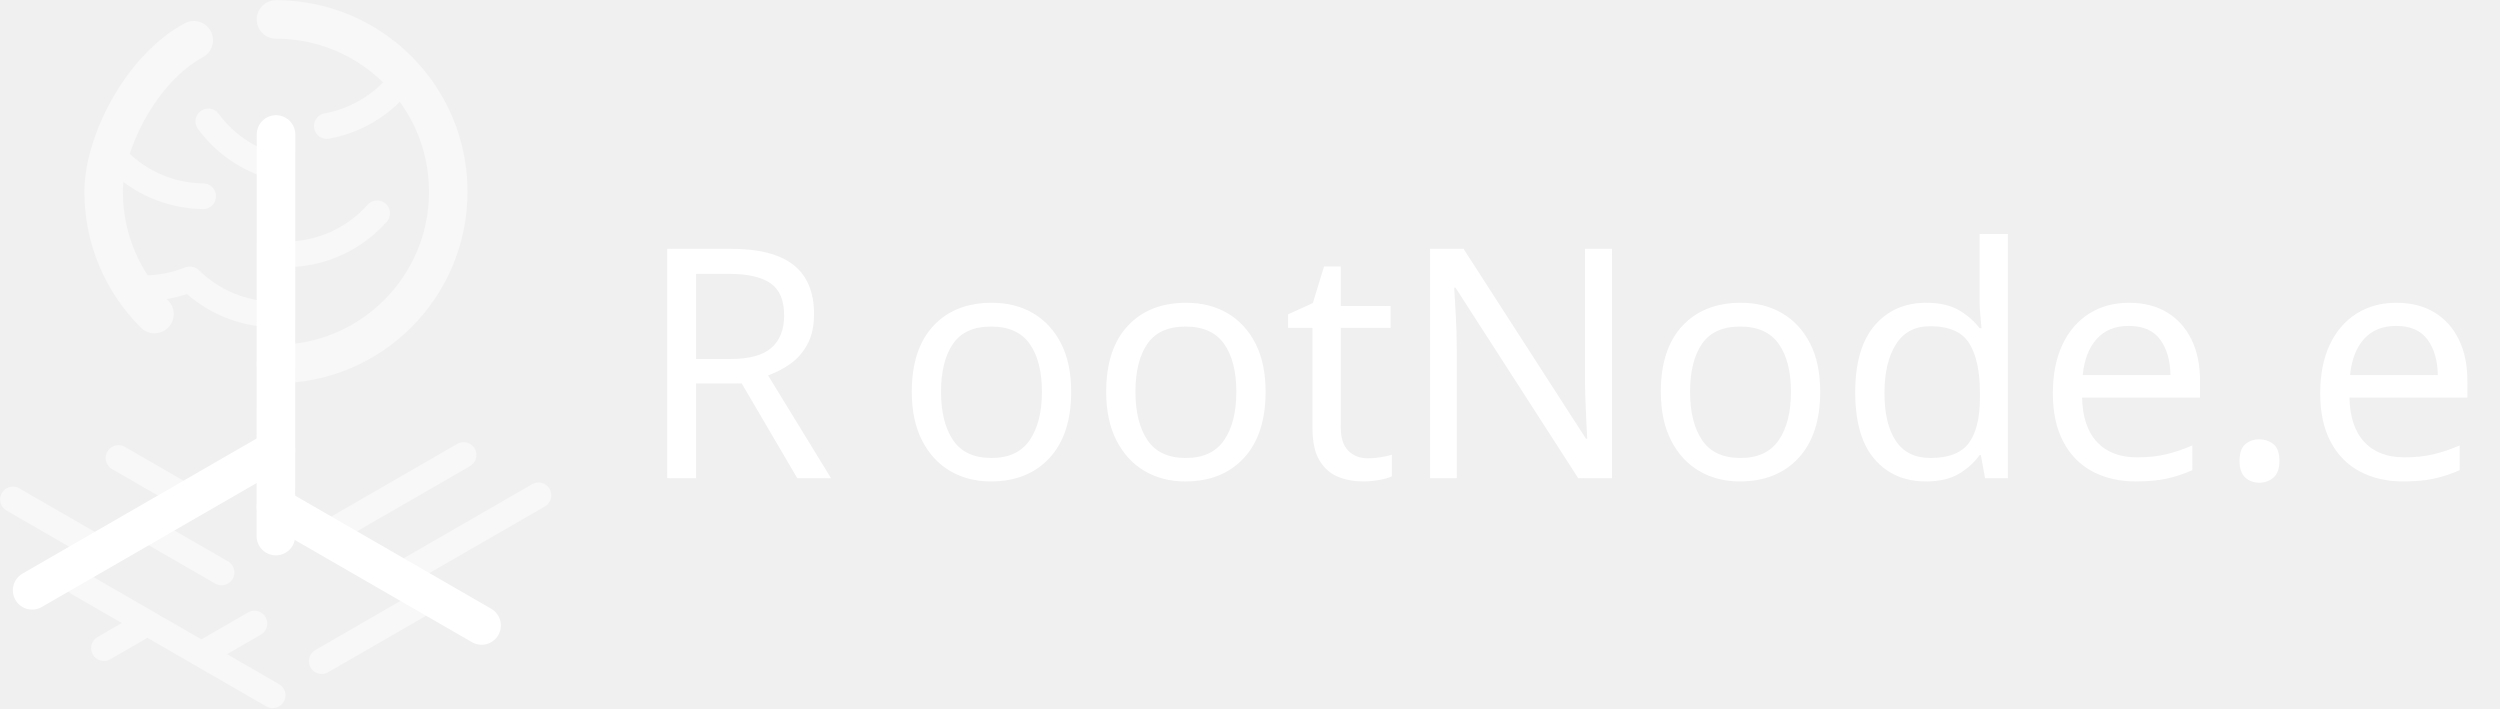
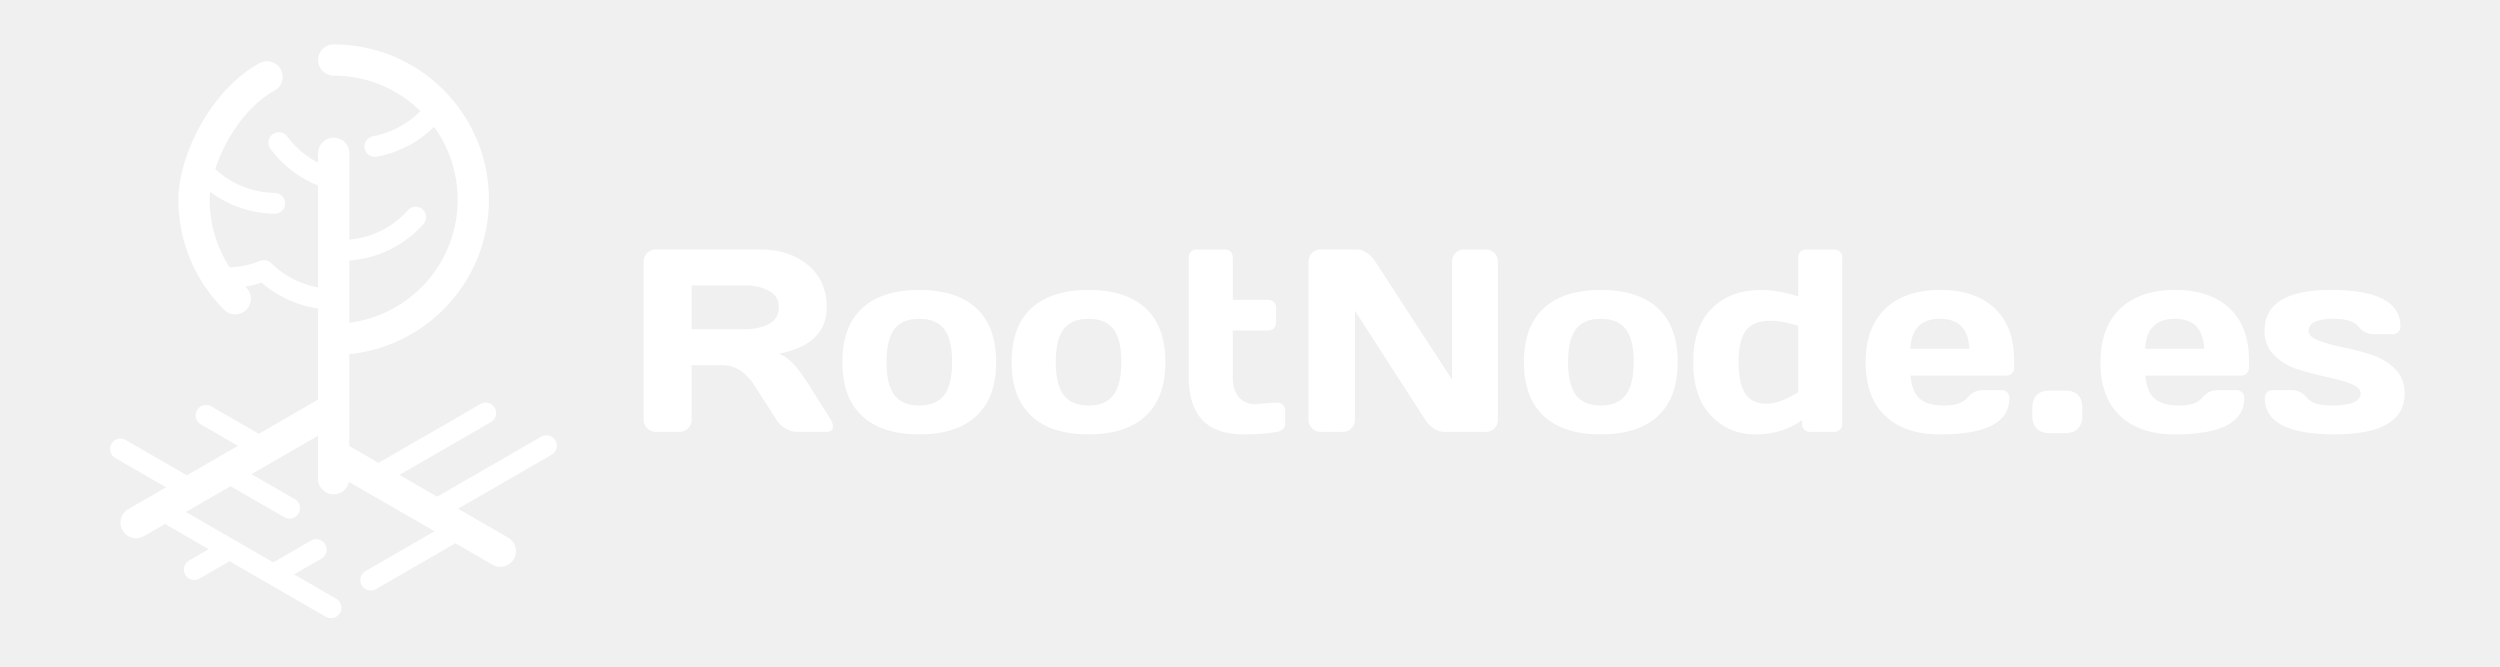
- <svg xmlns="http://www.w3.org/2000/svg" id="logo" viewBox="169 68 3112 882">
+ <svg xmlns="http://www.w3.org/2000/svg" id="logo" viewBox="0 0 3840 1024">
  <defs>
    <style>
-       .cls-1, .cls-2 {
+       .cls-1 {
        isolation: isolate;
      }

      .cls-2 {
        fill: #fff;
-         font-family: DaysOne-Regular, 'Days One';
-         font-size: 400px;
      }

      .cls-3, .cls-4 {
        stroke-linejoin: round;
      }

      .cls-3, .cls-4, .cls-5, .cls-6 {
        fill: none;
        stroke: #fff;
        stroke-linecap: round;
      }

      .cls-3, .cls-6 {
        stroke-width: 48px;
      }

      .cls-4, .cls-5 {
        stroke-width: 32px;
      }
- 
-       .cls-7 {
-         opacity: .5;
-       }
- 
-       .cls-8 {
-         letter-spacing: 0em;
-       }
    </style>
  </defs>
  <g id="grey-typo">
    <g class="cls-1">
-       <text class="cls-2" transform="translate(960.7 663.3)">
-         <tspan class="cls-8" x="0" y="0">R</tspan>
-         <tspan x="321.29" y="0">ootNode.es</tspan>
-       </text>
+       <g class="cls-1">
+         <path class="cls-2" d="M1279.45,654.9c0,5.6-3.32,8.4-9.96,8.4h-46.88c-4.95,0-10.39-1.79-16.31-5.37-5.93-3.58-10.45-7.91-13.57-12.99l-33.2-51.95c-13.67-21.35-30.21-32.03-49.61-32.03h-47.66v83.98c0,5.08-1.79,9.41-5.37,12.99-3.58,3.58-7.91,5.37-12.99,5.37h-36.72c-5.08,0-9.44-1.79-13.09-5.37-3.65-3.58-5.47-7.91-5.47-12.99v-243.16c0-5.08,1.76-9.44,5.27-13.09,3.52-3.64,7.81-5.47,12.89-5.47h161.13c29.82,0,54.26,8.01,73.34,24.02,19.07,16.02,28.61,37.63,28.61,64.84,0,37.89-24.55,61.65-73.63,71.29,7.81,2.87,15.04,7.78,21.68,14.75,6.64,6.97,14.26,17.09,22.85,30.37l35.55,56.45c2.08,3.65,3.12,6.97,3.12,9.96ZM1062.26,505.68h83.2c13.41,0,25.23-2.67,35.45-8.01,10.22-5.34,15.33-13.87,15.33-25.59s-5.11-20.25-15.33-25.59c-10.22-5.34-22.04-8.01-35.45-8.01h-83.2v67.19Z" />
+         <path class="cls-2" d="M1324.37,639.08c-20.31-18.75-30.47-46.39-30.47-82.91s10.16-64.13,30.47-82.81c20.31-18.68,49.51-28.03,87.6-28.03s67.29,9.34,87.6,28.03c20.31,18.69,30.47,46.29,30.47,82.81s-10.16,64.16-30.47,82.91-49.51,28.12-87.6,28.12-67.29-9.38-87.6-28.12ZM1373.79,505.49c-8.08,10.55-12.11,27.41-12.11,50.59s4.03,40.11,12.11,50.78c8.07,10.68,20.8,16.02,38.18,16.02s30.14-5.34,38.28-16.02c8.14-10.67,12.21-27.6,12.21-50.78s-4.07-40.04-12.21-50.59c-8.14-10.55-20.9-15.82-38.28-15.82s-30.11,5.27-38.18,15.82Z" />
+         <path class="cls-2" d="M1584.33,639.08c-20.31-18.75-30.47-46.39-30.47-82.91s10.16-64.13,30.47-82.81c20.31-18.68,49.51-28.03,87.6-28.03s67.29,9.34,87.6,28.03c20.31,18.69,30.47,46.29,30.47,82.81s-10.16,64.16-30.47,82.91-49.51,28.12-87.6,28.12-67.29-9.38-87.6-28.12ZM1633.75,505.49c-8.08,10.55-12.11,27.41-12.11,50.59s4.03,40.11,12.11,50.78c8.07,10.68,20.8,16.02,38.18,16.02s30.14-5.34,38.28-16.02c8.14-10.67,12.21-27.6,12.21-50.78s-4.07-40.04-12.21-50.59c-8.14-10.55-20.9-15.82-38.28-15.82s-30.11,5.27-38.18,15.82Z" />
+         <path class="cls-2" d="M1927.89,620.92l26.76-2.34h7.23c3.52,0,6.41,1.11,8.69,3.32,2.28,2.22,3.42,5.08,3.42,8.59v20.9c0,2.87-1.14,5.44-3.42,7.71s-5.18,3.68-8.69,4.2c-13.28,2.6-30.6,3.91-51.95,3.91-55.99,0-83.98-29.3-83.98-87.89v-183.98c0-3.52,1.14-6.41,3.42-8.69,2.28-2.28,5.11-3.42,8.5-3.42h43.75c3.38,0,6.22,1.14,8.5,3.42,2.28,2.28,3.42,5.18,3.42,8.69v65.23h54.49c3.38,0,6.22,1.11,8.5,3.32,2.28,2.22,3.42,5.08,3.42,8.59v23.24c0,3.52-1.14,6.38-3.42,8.59-2.28,2.22-5.11,3.32-8.5,3.32h-54.49v71.68c0,13.28,3.12,23.54,9.38,30.76s14.58,10.84,25,10.84Z" />
+         <path class="cls-2" d="M2009.92,644.94v-243.16c0-5.08,1.76-9.44,5.27-13.09,3.52-3.64,7.81-5.47,12.89-5.47h57.42c4.56,0,9.38,1.83,14.45,5.47,5.08,3.65,9.24,8.01,12.5,13.09l117.97,181.45v-181.84c0-5.08,1.79-9.38,5.37-12.89,3.58-3.52,7.91-5.27,12.99-5.27h33.59c5.08,0,9.41,1.76,12.99,5.27,3.58,3.52,5.37,7.94,5.37,13.28v243.16c0,5.08-1.79,9.41-5.37,12.99s-7.91,5.37-12.99,5.37h-64.84c-5.08,0-10.29-1.79-15.62-5.37-5.34-3.58-9.57-7.91-12.7-12.99l-108.01-167.58v167.58c0,5.08-1.79,9.41-5.37,12.99s-7.91,5.37-12.99,5.37h-34.38c-5.08,0-9.44-1.79-13.09-5.37-3.65-3.58-5.47-7.91-5.47-12.99Z" />
+         <path class="cls-2" d="M2371.25,639.08c-20.31-18.75-30.47-46.39-30.47-82.91s10.16-64.13,30.47-82.81c20.31-18.68,49.51-28.03,87.6-28.03s67.29,9.34,87.6,28.03c20.31,18.69,30.47,46.29,30.47,82.81s-10.16,64.16-30.47,82.91-49.51,28.12-87.6,28.12-67.29-9.38-87.6-28.12ZM2420.66,505.49c-8.08,10.55-12.11,27.41-12.11,50.59s4.03,40.11,12.11,50.78c8.07,10.68,20.8,16.02,38.18,16.02s30.14-5.34,38.28-16.02c8.14-10.67,12.21-27.6,12.21-50.78s-4.07-40.04-12.21-50.59c-8.14-10.55-20.9-15.82-38.28-15.82s-30.11,5.27-38.18,15.82Z" />
+         <path class="cls-2" d="M2696.44,667.21c-27.22,0-49.97-9.57-68.26-28.71-18.29-19.14-27.44-46.58-27.44-82.32s9.47-63.15,28.42-82.23c18.95-19.07,44.43-28.61,76.46-28.61,16.53,0,35.35,3.32,56.45,9.96v-59.96c0-3.52,1.14-6.41,3.42-8.69s5.11-3.42,8.5-3.42h43.55c3.52,0,6.41,1.14,8.69,3.42,2.28,2.28,3.42,5.18,3.42,8.69v256.05c0,3.39-1.14,6.22-3.42,8.5s-5.18,3.42-8.69,3.42h-37.5c-3.52,0-6.38-1.14-8.59-3.42-2.22-2.28-3.32-5.11-3.32-8.5v-6.05c-20.58,14.58-44.47,21.88-71.68,21.88ZM2681.6,507.73c-7.42,10.09-11.13,26.27-11.13,48.54s3.52,38.48,10.55,48.63,17.61,15.23,31.74,15.23,30.57-5.86,49.32-17.58v-102.15c-16.8-5.21-30.93-7.81-42.38-7.81-17.97,0-30.66,5.05-38.09,15.14Z" />
+         <path class="cls-2" d="M2895.66,638.69c-20.05-19.01-30.08-46.39-30.08-82.13s10.09-63.21,30.27-82.42c20.18-19.21,48.17-28.81,83.98-28.81s63.74,9.34,83.79,28.03c20.05,18.69,30.08,45.48,30.08,80.37v11.13c0,3.52-1.14,6.42-3.42,8.69s-5.18,3.42-8.69,3.42h-147.07c1.3,16.02,5.89,27.67,13.77,34.96,7.88,7.29,20.47,10.94,37.79,10.94s29.17-3.91,35.55-11.72c6.38-7.81,14.26-11.78,23.63-11.91h29.1c3.52,0,6.41,1.14,8.69,3.42,2.28,2.28,3.42,5.18,3.42,8.69,0,37.37-35.61,55.99-106.84,55.86-35.94,0-63.93-9.5-83.98-28.52ZM2934.14,535.76h90.82c-1.3-30.73-16.38-46.09-45.21-46.09s-44.04,15.37-45.61,46.09Z" />
+         <path class="cls-2" d="M3172.03,600.02c17.58,0,26.37,8.86,26.37,26.56v12.3c0,8.2-2.25,14.65-6.74,19.34s-11.04,7.03-19.63,7.03h-24.02c-8.59,0-15.14-2.34-19.63-7.03s-6.74-11.13-6.74-19.34v-12.3c0-8.59,2.28-15.17,6.84-19.73s11.07-6.84,19.53-6.84h24.02Z" />
+         <path class="cls-2" d="M3256.4,638.69c-20.05-19.01-30.08-46.39-30.08-82.13s10.09-63.21,30.27-82.42c20.18-19.21,48.17-28.81,83.98-28.81s63.74,9.34,83.79,28.03c20.05,18.69,30.08,45.48,30.08,80.37v11.13c0,3.52-1.14,6.42-3.42,8.69s-5.18,3.42-8.69,3.42h-147.07c1.3,16.02,5.89,27.67,13.77,34.96,7.88,7.29,20.47,10.94,37.79,10.94s29.17-3.91,35.55-11.72c6.38-7.81,14.26-11.78,23.63-11.91h29.1c3.52,0,6.41,1.14,8.69,3.42,2.28,2.28,3.42,5.18,3.42,8.69,0,37.37-35.61,55.99-106.84,55.86-35.94,0-63.93-9.5-83.98-28.52ZM3294.88,535.76h90.82c-1.3-30.73-16.38-46.09-45.21-46.09s-44.04,15.37-45.61,46.09Z" />
+         <path class="cls-2" d="M3478.28,508.42c0-42.06,33.92-63.09,101.76-63.09,71.35,0,107.03,18.69,107.03,56.05,0,3.39-1.11,6.22-3.32,8.5-2.22,2.28-5.08,3.42-8.59,3.42h-29.1c-9.38,0-17.25-3.94-23.63-11.82-6.38-7.88-18.95-11.82-37.7-11.82-25.78,0-38.67,6.25-38.67,18.75,0,5.86,5.04,10.74,15.14,14.65,10.09,3.91,22.39,7.32,36.91,10.25,14.52,2.93,29,6.67,43.46,11.23,14.45,4.56,26.72,11.82,36.82,21.78,10.09,9.96,15.14,22.56,15.14,37.79,0,42.06-35.81,63.09-107.42,63.09s-107.42-18.62-107.42-55.86c0-3.52,1.14-6.41,3.42-8.69s5.18-3.42,8.69-3.42h29.1c9.38,0,17.25,3.94,23.63,11.82,6.38,7.88,18.95,11.82,37.7,11.82,29.82,0,44.73-6.25,44.73-18.75,0-5.86-5.05-10.74-15.14-14.65-10.09-3.91-22.43-7.39-37.01-10.45-14.58-3.06-29.07-6.84-43.46-11.33-14.39-4.49-26.66-11.75-36.82-21.78-10.16-10.03-15.23-22.53-15.23-37.5Z" />
+       </g>
    </g>
    <g id="grey">
-       <g id="ramas3" class="cls-7">
+       <g id="ramas3">
        <path class="cls-4" d="M347.9,426.8c19.3,0,37.8-3.6,54.8-10.1" />
        <path class="cls-4" d="M575.8,224.9c34.9-6.4,64.8-24.2,86.7-48.8" />
        <path class="cls-4" d="M421.9,312.3c-41.7-.6-79.2-17.7-106.4-45.1" />
        <path class="cls-4" d="M512.5,459.5c-41.7,0-79.4-16.7-107-43.7" />
        <path class="cls-3" d="M361.3,458.9c-39.1-38.9-63.3-92.7-63.3-152.2s45.4-152.3,112.2-188.6" />
        <path class="cls-3" d="M512.5,92.2c118.5,0,214.5,96,214.5,214.5s-96,214.5-214.5,214.5" />
      </g>
-       <g id="raiz3" class="cls-7">
+       <g id="raiz3">
        <path id="path3769-748" class="cls-5" d="M444.8,780.6l-92.6-53.4" />
        <path id="path3769-749" class="cls-5" d="M664.7,785.3l174.6-100.7" />
        <path id="path3769-750" class="cls-5" d="M582.3,728.9l163.8-94.5" />
        <path id="path3769-751" class="cls-5" d="M425.3,879.1l60.4-34.9" />
        <path id="path3769-752" class="cls-5" d="M298.4,874.8l43.8-25.3" />
        <path id="path3769-753" class="cls-5" d="M398,685.1l-81.5-47" />
        <path id="path3769-754" class="cls-5" d="M508.4,933.5l-242.1-139.7" />
      </g>
      <g id="tronco4">
        <path id="path3769-755" class="cls-6" d="M768.5,846.6l-256-147.7" />
        <path id="path3769-756" class="cls-6" d="M512.6,235.4l-.2,499.9" />
        <path id="path3769-757" class="cls-6" d="M209,802.8l303.5-175.1" />
      </g>
-       <g id="detalle4" class="cls-7">
+       <g id="detalle4">
        <path id="path3769-758" class="cls-5" d="M282.8,746.1l-97.7-56.4" />
        <path id="path3769-759" class="cls-5" d="M569.5,891l126.5-73" />
        <path class="cls-4" d="M428.3,219.1c17.8,24.2,42.1,42.1,69.2,52.3" />
        <path class="cls-4" d="M638.5,333.5c-27.7,31.1-65.3,48.2-103.8,50.8" />
      </g>
    </g>
  </g>
</svg>
